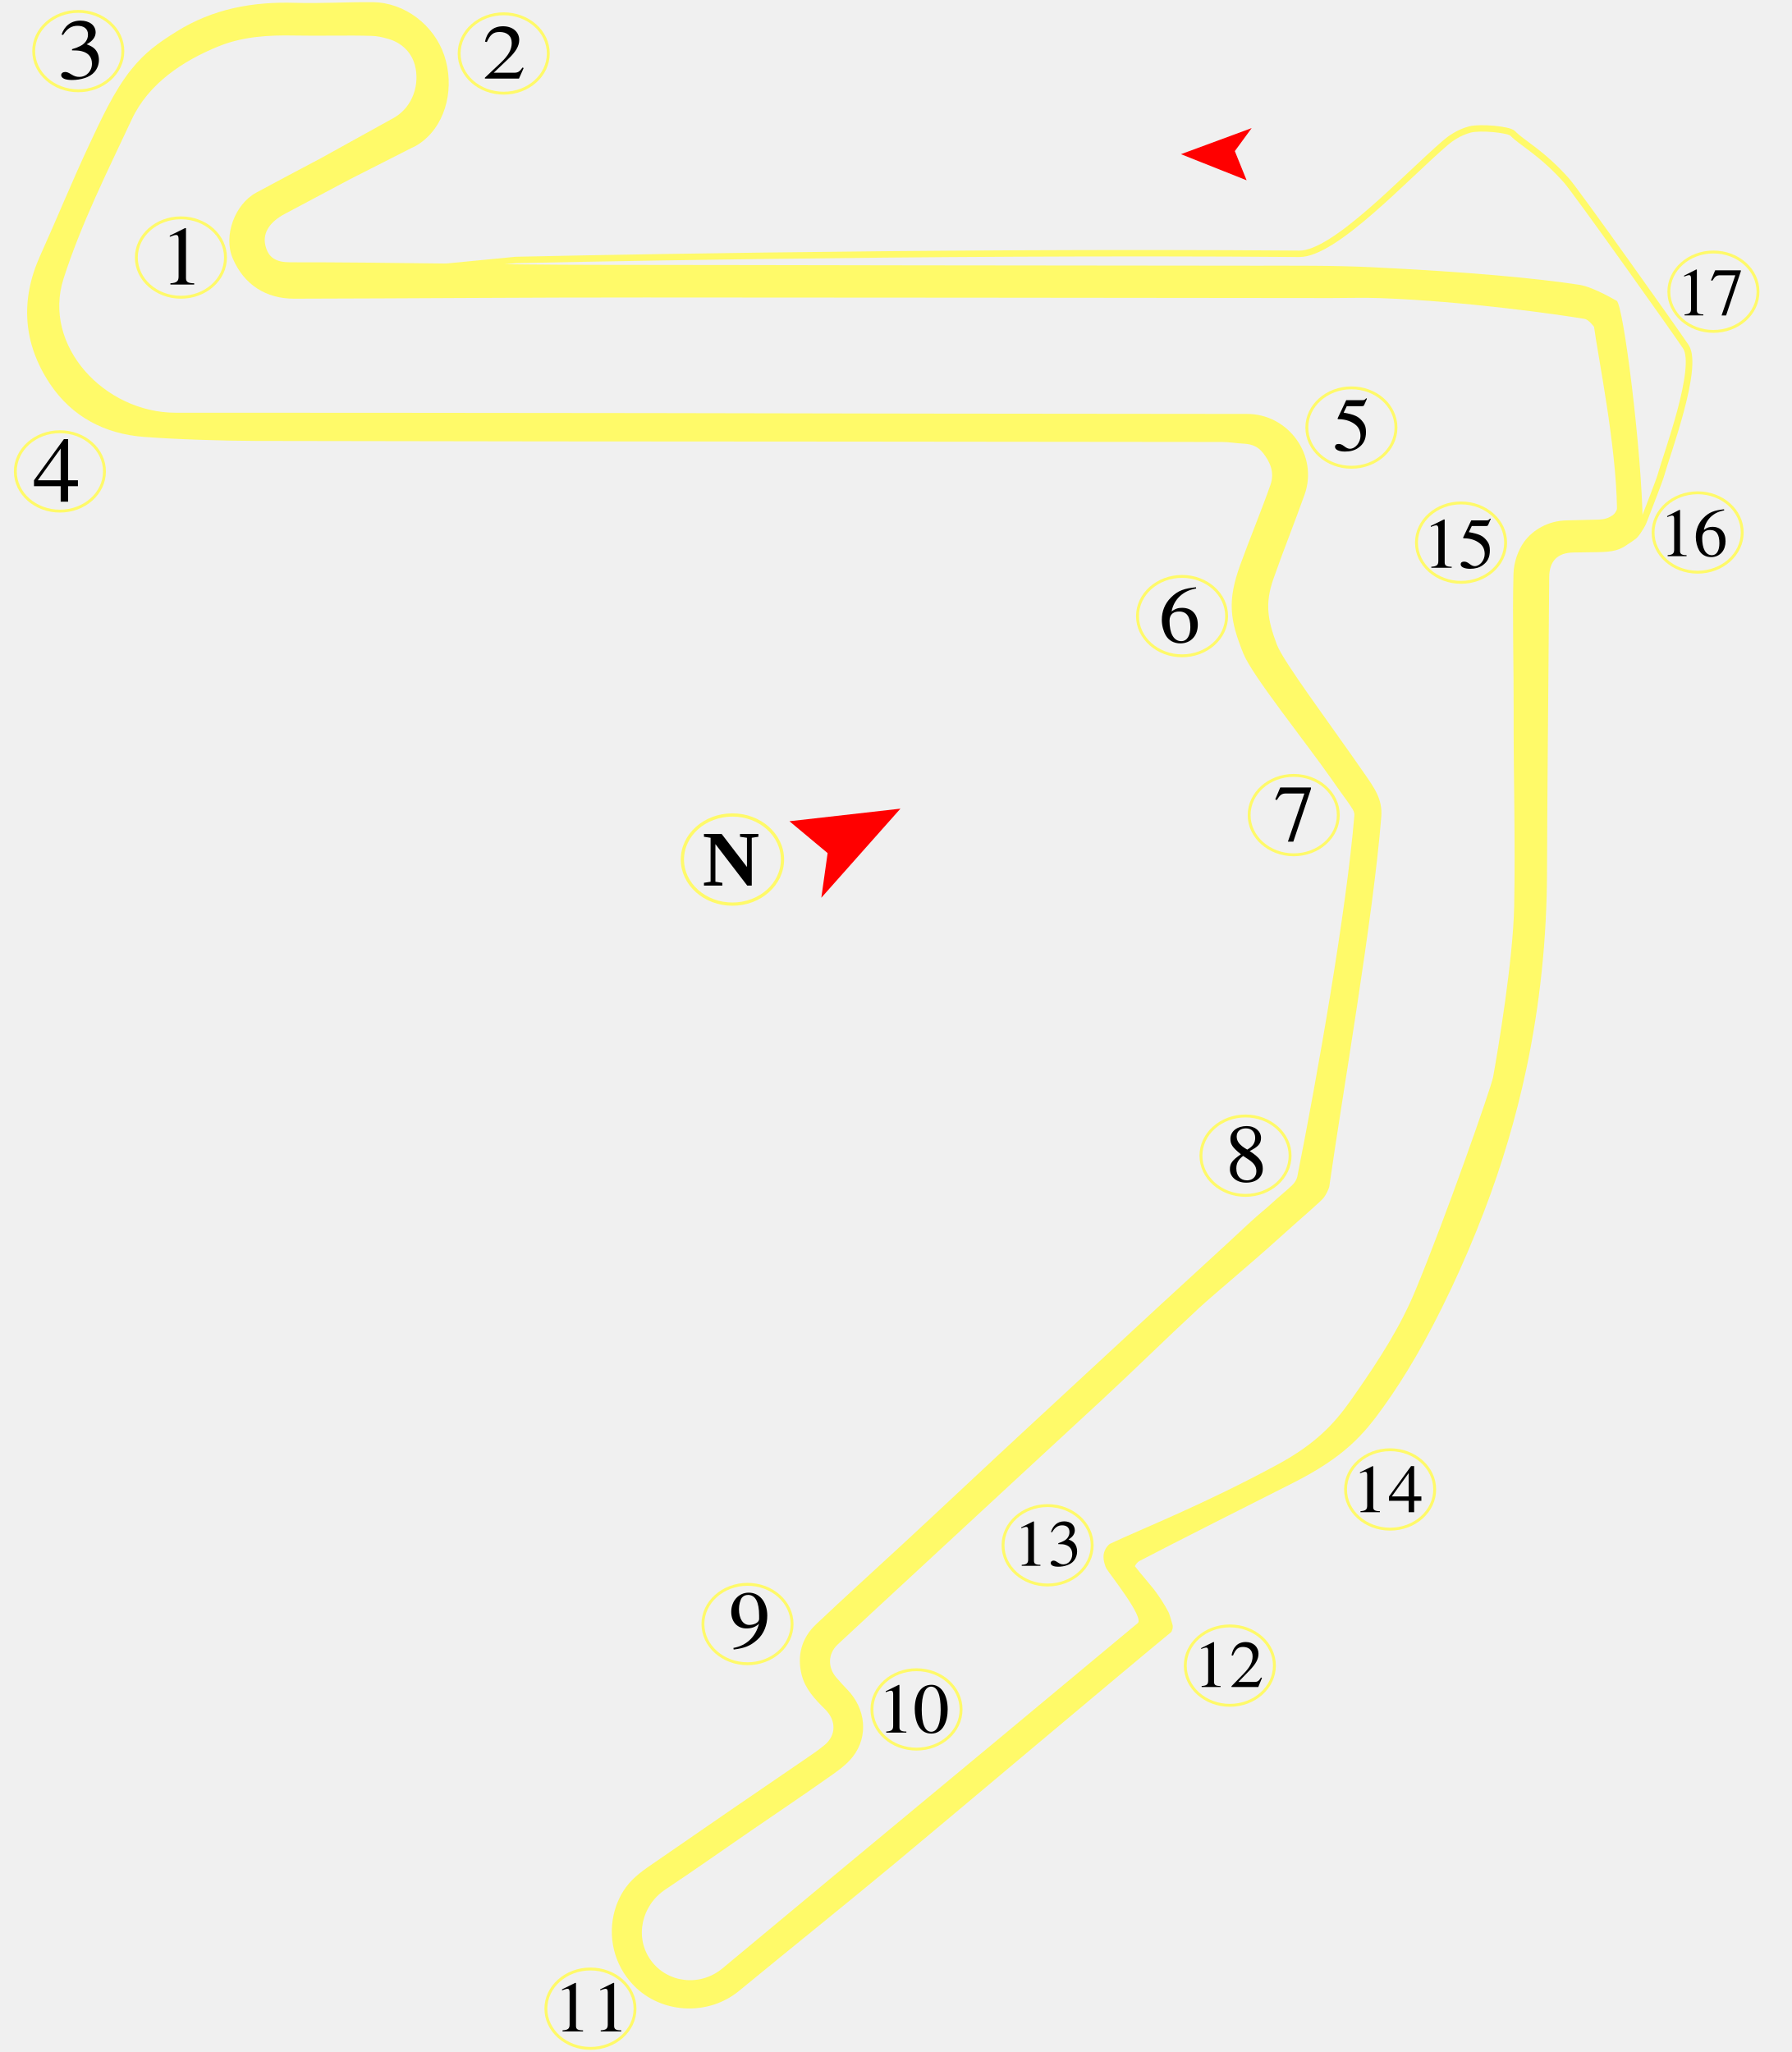
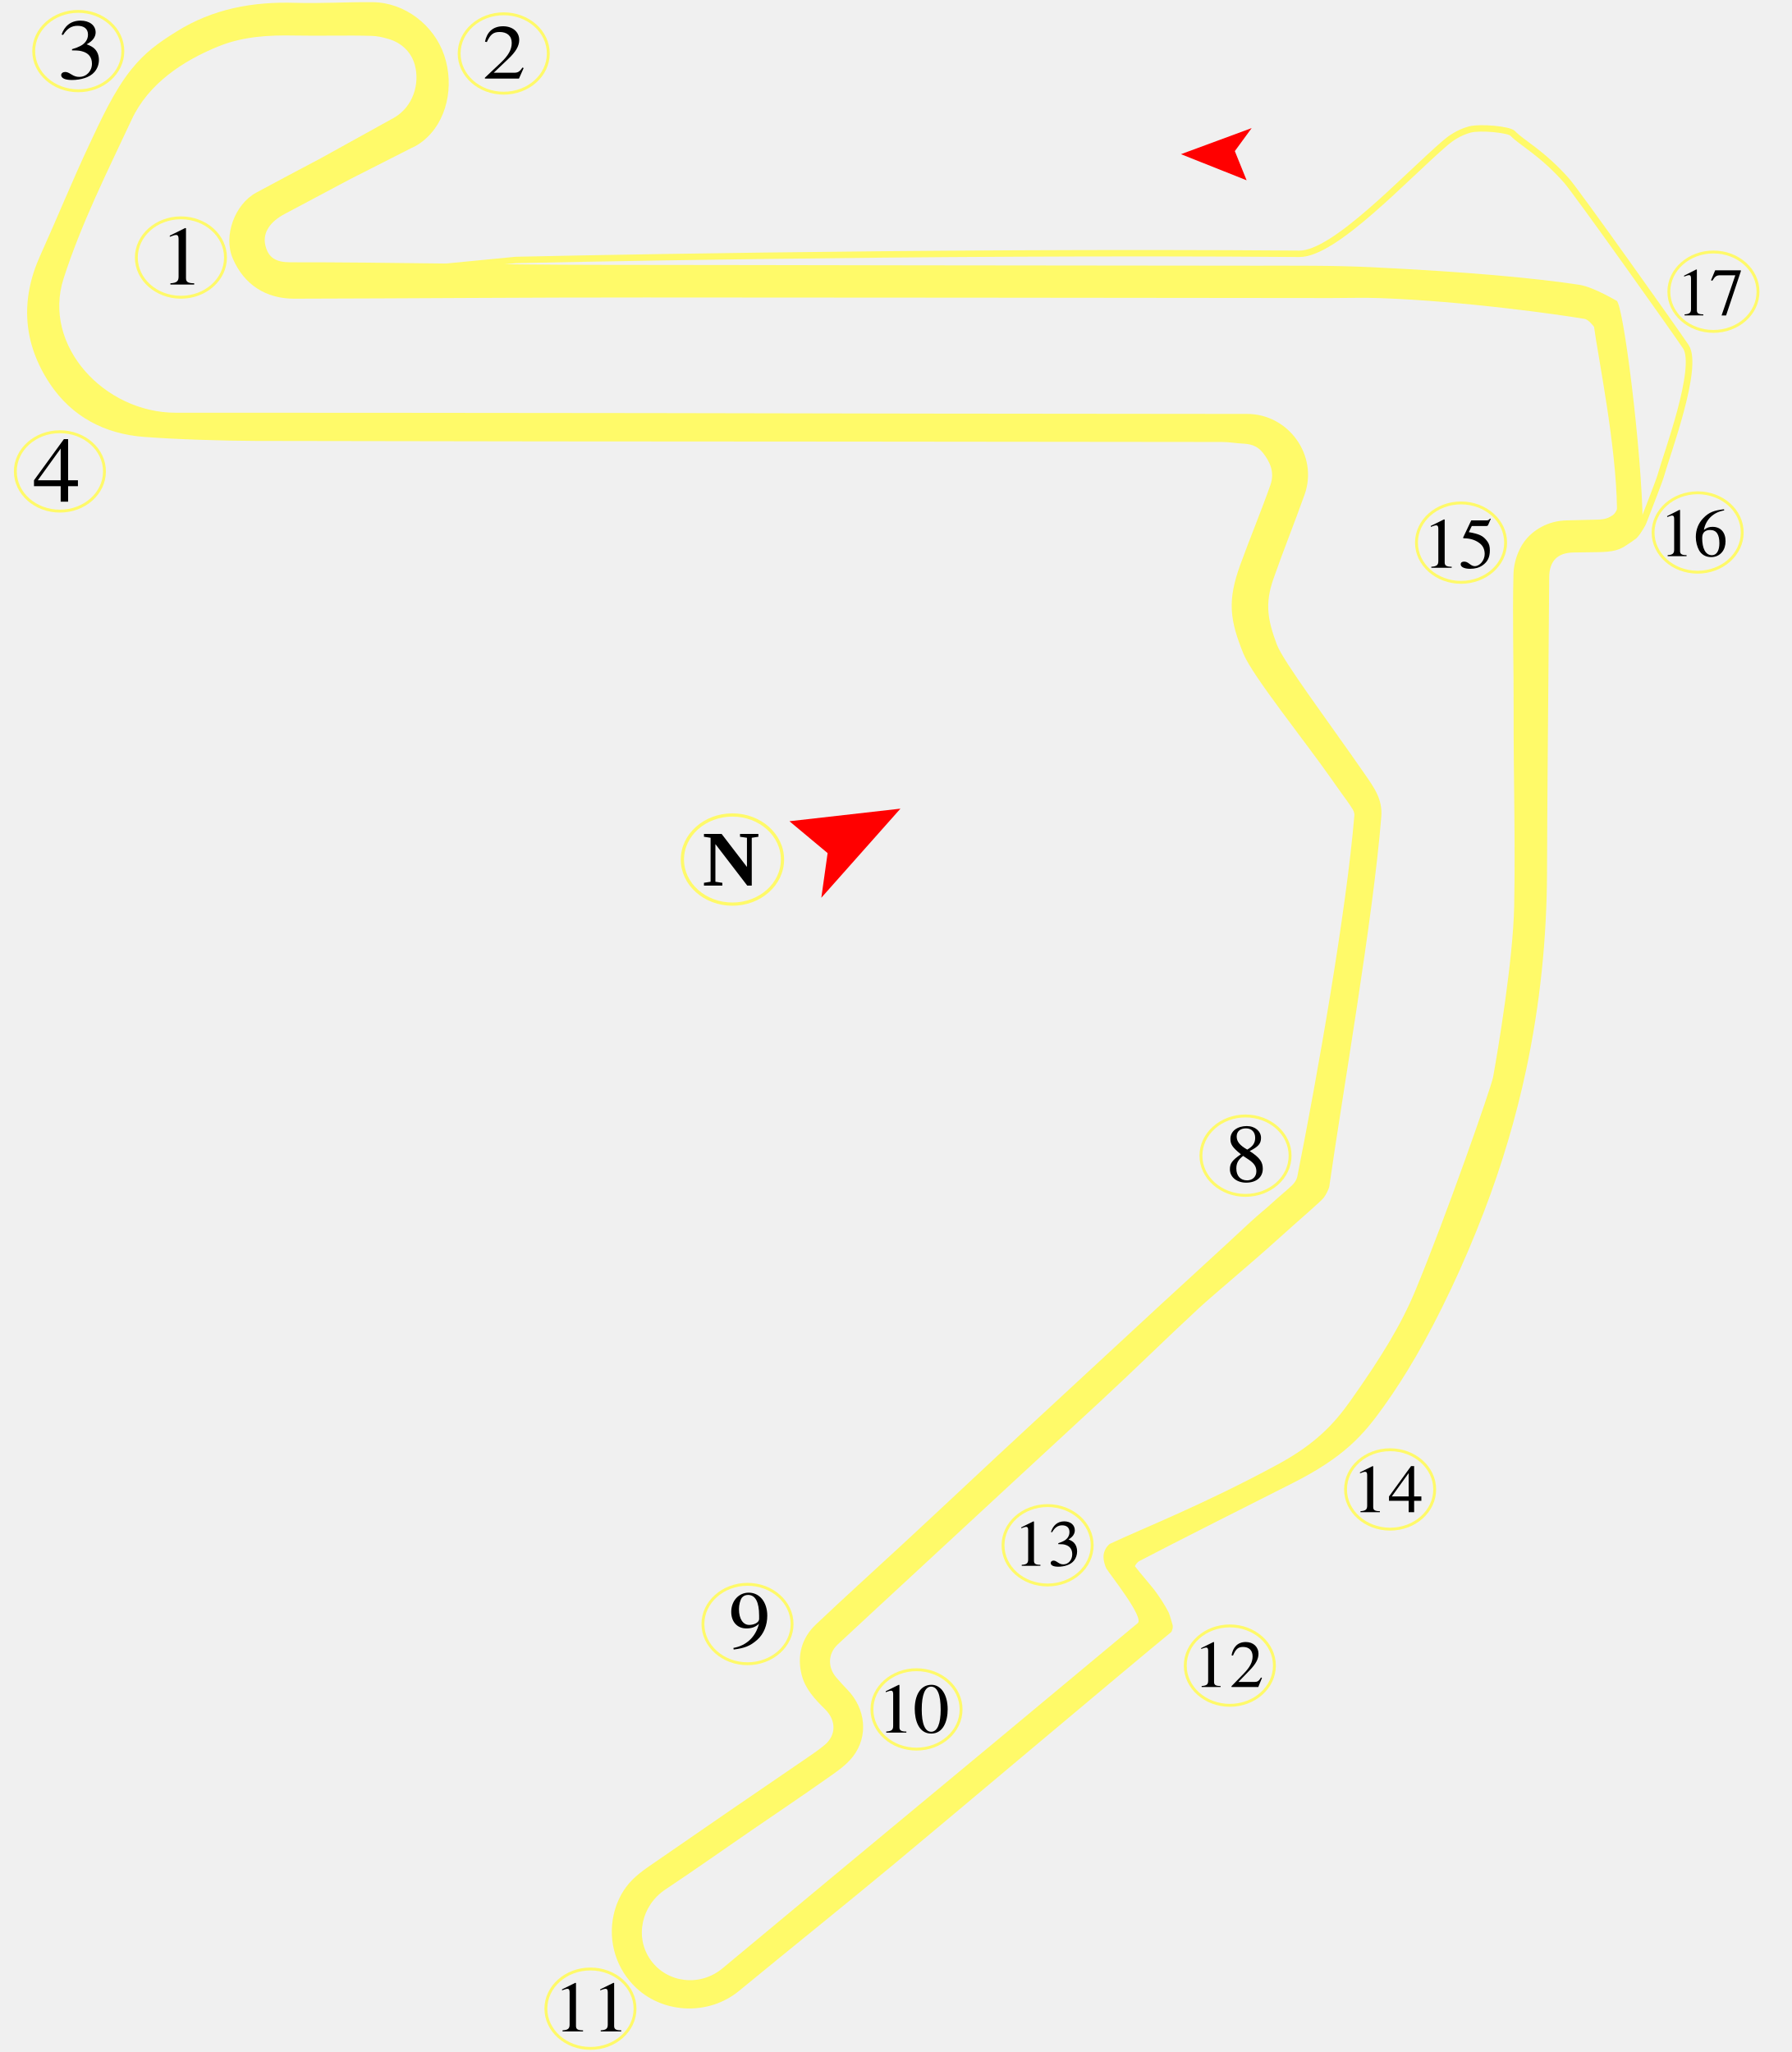
<svg xmlns="http://www.w3.org/2000/svg" width="230.373mm" height="263.863mm" viewBox="0 0 230.373 263.863" version="1.1" id="svg1" xml:space="preserve">
  <defs id="defs1" />
  <g id="layer1" transform="translate(58.30594,94.57387)">
    <g id="g3" transform="translate(-28.30908,3.877959)">
      <path style="font-size:15.184px;font-family:STIX;stroke-width:0.254" d="m -5.187,-62.426 v -0.164 c -0.818,0 -1.036,-0.196 -1.036,-0.666 v -6.513 l -0.098,-0.033 -1.953,0.993 v 0.153 l 0.295,-0.109 c 0.196,-0.076 0.382,-0.131 0.491,-0.131 0.229,0 0.327,0.164 0.327,0.535 v 4.899 c 0,0.6 -0.229,0.829 -1.036,0.873 v 0.164 z" id="path2" transform="matrix(1.015067,0,0,0.9851566,0.2338607,-0.3661521)" />
      <ellipse style="fill:none;stroke:#fffa69;stroke-width:0.371;stroke-dasharray:none" id="path18" cx="-6.735" cy="-65.336" rx="5.731" ry="5.105" />
    </g>
    <ellipse style="fill:none;stroke:#fffa69;stroke-width:0.371;stroke-dasharray:none" id="ellipse19" cx="-48.241" cy="-88.006" rx="5.731" ry="5.105" />
-     <g id="g1" transform="translate(17.58633,-9.167345)">
-       <path style="font-size:15.184px;font-family:STIX;stroke-width:0.231" d="m 98.145,-34.277 -0.089,-0.069 c -0.159,0.208 -0.248,0.258 -0.476,0.258 h -2.055 l -1.082,2.352 c 0,0 -0.01,0.03 -0.01,0.05 0,0.06 0.03,0.079 0.119,0.079 0.953,0 1.648,0.318 2.114,0.695 0.447,0.357 0.665,0.854 0.665,1.489 0,0.854 -0.645,1.677 -1.34,1.677 -0.199,0 -0.427,-0.089 -0.705,-0.318 -0.318,-0.258 -0.506,-0.308 -0.734,-0.308 -0.278,0 -0.447,0.129 -0.447,0.377 0,0.377 0.516,0.615 1.261,0.615 0.675,0 1.221,-0.149 1.687,-0.486 0.675,-0.496 0.973,-1.112 0.973,-2.065 0,-0.526 -0.089,-0.903 -0.347,-1.261 -0.566,-0.784 -1.062,-1.002 -2.481,-1.27 l 0.397,-0.844 h 1.926 c 0.159,0 0.238,-0.06 0.268,-0.129 z" id="path5" transform="matrix(1.015067,0,0,0.9851566,0.2338607,-0.3661521)" />
-       <ellipse style="fill:none;stroke:#fffa69;stroke-width:0.371;stroke-dasharray:none" id="ellipse21" cx="97.864" cy="-30.428" rx="5.731" ry="5.105" />
-     </g>
-     <g id="g2" transform="translate(-17.94627,0.7002057)">
-       <path style="font-size:15.184px;font-family:STIX;stroke-width:0.244" d="m 111.498,-19.688 c -1.449,0.158 -2.279,0.41 -3.182,1.355 -0.746,0.767 -1.145,1.764 -1.145,2.898 0,0.735 0.2,1.481 0.494,2.016 0.368,0.672 1.029,1.061 1.859,1.061 0.693,0 1.281,-0.284 1.67,-0.767 0.347,-0.42 0.536,-1.008 0.536,-1.68 0,-1.355 -0.756,-2.195 -1.985,-2.195 -0.462,0 -0.819,0.074 -1.334,0.473 0.284,-1.586 1.46,-2.72 3.108,-2.993 z m -0.714,5.208 c 0,1.071 -0.389,1.827 -1.145,1.827 -0.987,0 -1.491,-1.05 -1.491,-2.646 0,-0.966 0.62,-1.218 1.218,-1.218 0.977,0 1.418,0.693 1.418,2.037 z" id="path6" transform="matrix(1.015067,0,0,0.9851566,0.2338607,-0.3661521)" />
-       <ellipse style="fill:none;stroke:#fffa69;stroke-width:0.371;stroke-dasharray:none" id="ellipse22" cx="111.623" cy="-16.05" rx="5.731" ry="5.105" />
-     </g>
    <g id="g35" transform="translate(-1.852083,-26.45833)">
      <g id="g36">
        <g id="g41" transform="translate(-2.645833,3.241146)">
-           <g id="g59" transform="translate(-1.870887,2.80633)">
-             <g id="g8">
-               <path style="font-size:15.184px;font-family:STIX;stroke-width:0.245" d="m 114.66,28.048 v -0.169 h -3.893 l -0.633,1.551 0.19,0.095 c 0.443,-0.717 0.622,-0.865 1.234,-0.865 h 2.268 l -2.089,6.288 h 0.686 z" id="path7" transform="matrix(1.015067,0,0,0.9851566,0.2338607,-0.3661521)" />
-               <ellipse style="fill:none;stroke:#fffa69;stroke-width:0.371;stroke-dasharray:none" id="ellipse23" cx="114.401" cy="30.649" rx="5.731" ry="5.105" />
-             </g>
-           </g>
+           <g id="g59" transform="translate(-1.870887,2.80633)" />
        </g>
      </g>
    </g>
    <g id="g37" transform="translate(86.91563,-71.70208)">
      <g id="g42" transform="translate(-4.490128,10.66405)">
        <g id="g60" transform="translate(-3.180507,1.870887)">
          <g id="g9" transform="translate(-17.19792)">
            <path style="font-size:15.184px;font-family:STIX;stroke-width:0.249" d="m 42.009,114.886 c 0,-0.844 -0.348,-1.413 -1.684,-2.278 1.076,-0.559 1.456,-0.917 1.456,-1.708 0,-0.823 -0.75,-1.508 -1.825,-1.508 -1.206,0 -2.108,0.633 -2.108,1.645 0,0.685 0.228,1.086 1.347,1.983 -1.163,0.791 -1.413,1.202 -1.413,1.93 0,0.991 0.858,1.719 2.086,1.719 1.304,0 2.141,-0.696 2.141,-1.782 z m -0.978,-3.986 c 0,0.654 -0.283,1.097 -1.021,1.519 -0.956,-0.548 -1.358,-1.033 -1.358,-1.687 0,-0.654 0.467,-1.044 1.195,-1.044 0.739,0 1.184,0.485 1.184,1.213 z m -0.913,2.752 c 0.739,0.485 1.065,0.907 1.065,1.561 0,0.685 -0.489,1.16 -1.195,1.16 -0.826,0 -1.38,-0.548 -1.38,-1.519 0,-0.685 0.228,-1.118 0.869,-1.624 z" id="path8" />
            <ellipse style="fill:none;stroke:#fffa69;stroke-width:0.371;stroke-dasharray:none" id="ellipse24" cx="39.788" cy="113.199" rx="5.731" ry="5.105" />
          </g>
        </g>
      </g>
    </g>
    <g id="g38" transform="translate(-20.50521,-9.525)">
      <path style="font-size:15.184px;font-family:STIX;stroke-width:0.247" d="m 55.461,129.35 c 1.383,-0.192 2.075,-0.447 2.98,-1.266 0.851,-0.777 1.277,-1.937 1.277,-3.16 0,-0.894 -0.255,-1.66 -0.681,-2.192 -0.415,-0.511 -0.99,-0.809 -1.671,-0.809 -1.266,0 -2.213,1.075 -2.213,2.511 0,1.298 0.766,2.16 1.915,2.16 0.628,0 1.139,-0.16 1.596,-0.607 -0.426,1.745 -1.617,2.862 -3.235,3.15 z m 3.224,-4.012 c 0,0.564 -0.777,0.798 -1.245,0.798 -0.798,0 -1.309,-0.798 -1.309,-2.064 0,-0.575 0.16,-1.202 0.372,-1.49 0.181,-0.234 0.458,-0.362 0.777,-0.362 0.926,0 1.405,0.915 1.405,2.703 z" id="path9" transform="matrix(1.015067,0,0,0.9851566,0.2338607,-0.3661521)" />
      <ellipse style="fill:none;stroke:#fffa69;stroke-width:0.371;stroke-dasharray:none" id="ellipse25" cx="58.309" cy="123.782" rx="5.731" ry="5.105" />
    </g>
    <g id="g39" transform="translate(41.80417,-38.36458)">
      <path style="font-size:15.184px;font-family:STIX;stroke-width:0.215" d="m 15.951,169.464 v -0.138 c -0.692,0 -0.877,-0.166 -0.877,-0.563 v -5.51 l -0.083,-0.028 -1.652,0.84 v 0.129 l 0.249,-0.092 c 0.166,-0.065 0.323,-0.111 0.415,-0.111 0.194,0 0.277,0.138 0.277,0.452 v 4.144 c 0,0.508 -0.194,0.701 -0.877,0.738 v 0.138 z m 5.233,-3.046 c 0,-1.892 -0.84,-3.193 -2.049,-3.193 -1.486,0 -2.123,1.504 -2.123,3.138 0,1.514 0.508,3.23 2.086,3.23 1.504,0 2.086,-1.587 2.086,-3.175 z m -0.886,0.046 c 0,1.827 -0.415,2.889 -1.2,2.889 -0.794,0 -1.2,-1.052 -1.2,-2.926 0,-1.874 0.415,-2.963 1.181,-2.963 0.812,0 1.218,1.08 1.218,3 z" id="path10" transform="matrix(1.015067,0,0,0.9851566,0.2338607,-0.3661521)" />
      <ellipse style="fill:none;stroke:#fffa69;stroke-width:0.371;stroke-dasharray:none" id="ellipse26" cx="17.729" cy="163.602" rx="5.731" ry="5.105" />
    </g>
    <g id="g40" transform="translate(-94.67221,84.91795)">
      <path style="font-size:15.184px;font-family:STIX;stroke-width:0.218" d="m 109.446,83.327 v -0.141 c -0.704,0 -0.892,-0.169 -0.892,-0.572 v -5.603 l -0.085,-0.028 -1.68,0.854 v 0.131 l 0.253,-0.094 c 0.169,-0.066 0.328,-0.113 0.422,-0.113 0.197,0 0.282,0.141 0.282,0.46 v 4.214 c 0,0.516 -0.197,0.713 -0.892,0.751 v 0.141 z m 4.833,0 v -0.141 c -0.704,0 -0.892,-0.169 -0.892,-0.572 v -5.603 l -0.085,-0.028 -1.68,0.854 v 0.131 l 0.253,-0.094 c 0.169,-0.066 0.328,-0.113 0.422,-0.113 0.197,0 0.282,0.141 0.282,0.46 v 4.214 c 0,0.516 -0.197,0.713 -0.892,0.751 v 0.141 z" id="path11" transform="matrix(1.015067,0,0,0.9851566,0.2338607,-0.3661521)" />
      <ellipse style="fill:none;stroke:#fffa69;stroke-width:0.371;stroke-dasharray:none" id="ellipse27" cx="112.284" cy="78.803" rx="5.731" ry="5.105" />
    </g>
    <g id="g43" transform="translate(-32.82002,149.3385)">
      <g id="g57" transform="translate(3.554685,-5.61266)">
        <g id="g5" transform="translate(-2.513542,1.322917)">
          <path style="font-size:15.184px;font-family:STIX;stroke-width:0.202" d="m 130.407,-22.694 v -0.128 c -0.661,0 -0.837,-0.154 -0.837,-0.522 v -5.108 l -0.079,-0.026 -1.578,0.779 v 0.12 l 0.238,-0.086 c 0.159,-0.06 0.309,-0.103 0.397,-0.103 0.185,0 0.264,0.128 0.264,0.419 v 3.842 c 0,0.471 -0.185,0.65 -0.837,0.684 v 0.128 z m 5.325,-1.172 -0.123,-0.051 c -0.291,0.479 -0.476,0.573 -0.846,0.573 h -2.063 l 1.455,-1.506 c 0.785,-0.804 1.128,-1.446 1.128,-2.122 0,-0.847 -0.635,-1.506 -1.631,-1.506 -1.084,0 -1.649,0.702 -1.834,1.703 l 0.185,0.043 c 0.353,-0.838 0.661,-1.112 1.296,-1.112 0.749,0 1.225,0.428 1.225,1.206 0,0.727 -0.317,1.377 -1.146,2.225 l -1.569,1.617 v 0.103 h 3.447 z" id="path12" />
          <ellipse style="fill:none;stroke:#fffa69;stroke-width:0.371;stroke-dasharray:none" id="ellipse28" cx="131.599" cy="-25.443" rx="5.731" ry="5.105" />
        </g>
      </g>
    </g>
    <g id="g44" transform="translate(-86.56367,134.7344)">
      <g id="g58" transform="translate(1.852083,-3.571875)">
        <path style="font-size:15.184px;font-family:STIX;stroke-width:0.199" d="m 160.176,-24.394 v -0.127 c -0.653,0 -0.827,-0.152 -0.827,-0.515 v -5.043 l -0.078,-0.025 -1.558,0.769 v 0.118 l 0.235,-0.084 c 0.157,-0.059 0.305,-0.101 0.392,-0.101 0.183,0 0.261,0.127 0.261,0.414 v 3.792 c 0,0.465 -0.183,0.642 -0.827,0.676 v 0.127 z m 1.497,-4.308 c 0.357,-0.625 0.757,-0.895 1.297,-0.895 0.574,0 0.94,0.287 0.94,0.862 0,0.515 -0.278,0.895 -0.705,1.132 -0.174,0.101 -0.4,0.194 -0.731,0.304 v 0.118 c 0.496,0 0.696,0.025 0.888,0.084 0.601,0.169 0.905,0.583 0.905,1.225 0,0.718 -0.487,1.292 -1.131,1.292 -0.244,0 -0.426,-0.042 -0.748,-0.262 -0.244,-0.169 -0.383,-0.22 -0.531,-0.22 -0.2,0 -0.357,0.127 -0.357,0.304 0,0.304 0.339,0.481 0.975,0.481 0.775,0 1.601,-0.245 2.019,-0.786 0.252,-0.321 0.4,-0.735 0.4,-1.183 0,-0.439 -0.139,-0.828 -0.383,-1.09 -0.183,-0.186 -0.339,-0.287 -0.722,-0.448 0.583,-0.338 0.809,-0.76 0.809,-1.166 0,-0.693 -0.548,-1.157 -1.358,-1.157 -0.905,0 -1.453,0.566 -1.706,1.368 z" id="path13" />
        <ellipse style="fill:none;stroke:#fffa69;stroke-width:0.371;stroke-dasharray:none" id="ellipse29" cx="161.1" cy="-27.03" rx="5.731" ry="5.105" />
      </g>
    </g>
    <g id="g45" transform="translate(-52.99149,155.2019)">
      <g id="g56" transform="translate(9.541522,-8.980256)">
        <g id="g6" transform="translate(-1.852083,-0.396875)">
          <path style="font-size:15.184px;font-family:STIX;stroke-width:0.207" d="m 161.742,-46.27 v -0.133 c -0.667,0 -0.845,-0.16 -0.845,-0.543 v -5.31 l -0.08,-0.027 -1.592,0.809 v 0.125 l 0.24,-0.089 c 0.16,-0.062 0.311,-0.107 0.4,-0.107 0.187,0 0.267,0.133 0.267,0.436 v 3.993 c 0,0.489 -0.187,0.676 -0.845,0.712 v 0.133 z m 5.256,-1.485 v -0.569 h -0.916 v -3.958 h -0.391 l -2.793,3.958 v 0.569 h 2.49 v 1.485 h 0.694 v -1.485 z m -1.61,-0.569 h -2.135 l 2.135,-3.051 z" id="path14" transform="matrix(1.015067,0,0,0.9851566,0.2338607,-0.3661521)" />
          <ellipse style="fill:none;stroke:#fffa69;stroke-width:0.371;stroke-dasharray:none" id="ellipse30" cx="165.73" cy="-48.873" rx="5.731" ry="5.105" />
        </g>
      </g>
    </g>
    <g id="g46" transform="translate(-18.64923,51.28377)">
      <path style="font-size:15.184px;font-family:STIX;stroke-width:0.217" d="m 146.993,-72.845 v -0.138 c -0.712,0 -0.901,-0.166 -0.901,-0.562 v -5.498 l -0.085,-0.028 -1.699,0.838 v 0.129 l 0.256,-0.092 c 0.171,-0.064 0.332,-0.111 0.427,-0.111 0.199,0 0.285,0.138 0.285,0.451 v 4.135 c 0,0.507 -0.199,0.7 -0.901,0.737 v 0.138 z m 5.02,-6.272 -0.085,-0.064 c -0.152,0.193 -0.237,0.239 -0.456,0.239 h -1.964 l -1.034,2.183 c 0,0 -0.009,0.028 -0.009,0.046 0,0.055 0.028,0.074 0.114,0.074 0.911,0 1.575,0.295 2.021,0.645 0.427,0.332 0.636,0.792 0.636,1.381 0,0.792 -0.617,1.556 -1.281,1.556 -0.19,0 -0.408,-0.083 -0.674,-0.295 -0.304,-0.239 -0.484,-0.286 -0.702,-0.286 -0.266,0 -0.427,0.12 -0.427,0.35 0,0.35 0.493,0.571 1.205,0.571 0.645,0 1.167,-0.138 1.613,-0.451 0.645,-0.46 0.93,-1.031 0.93,-1.916 0,-0.488 -0.085,-0.838 -0.332,-1.17 -0.541,-0.728 -1.015,-0.93 -2.372,-1.179 l 0.38,-0.783 h 1.841 c 0.152,0 0.228,-0.055 0.256,-0.12 z" id="path15" />
      <ellipse style="fill:none;stroke:#fffa69;stroke-width:0.371;stroke-dasharray:none" id="ellipse31" cx="148.196" cy="-76.081" rx="5.731" ry="5.105" />
    </g>
    <g id="g4" transform="translate(11.97368,13.47039)">
      <g id="g47" transform="translate(28.04583,31.48542)">
        <g id="g48" transform="translate(-0.958141,-0.02269766)">
          <g id="g61" transform="translate(-0.396875,-1.984375)">
            <path style="font-size:15.169px;font-family:STIX;stroke-width:0.205" d="m 119.879,-66.007 v -0.132 c -0.661,0 -0.837,-0.159 -0.837,-0.537 v -5.259 l -0.079,-0.026 -1.577,0.802 v 0.123 l 0.238,-0.088 c 0.159,-0.062 0.308,-0.106 0.396,-0.106 0.185,0 0.264,0.132 0.264,0.432 v 3.955 c 0,0.484 -0.185,0.669 -0.837,0.705 v 0.132 z m 4.818,-6.025 c -1.216,0.132 -1.912,0.344 -2.669,1.136 -0.625,0.643 -0.96,1.48 -0.96,2.431 0,0.617 0.167,1.242 0.414,1.691 0.308,0.564 0.863,0.89 1.559,0.89 0.581,0 1.075,-0.238 1.401,-0.643 0.291,-0.352 0.449,-0.846 0.449,-1.409 0,-1.136 -0.634,-1.841 -1.665,-1.841 -0.388,0 -0.687,0.062 -1.119,0.396 0.238,-1.33 1.224,-2.282 2.607,-2.511 z m -0.599,4.369 c 0,0.899 -0.326,1.533 -0.96,1.533 -0.828,0 -1.251,-0.881 -1.251,-2.22 0,-0.81 0.52,-1.022 1.022,-1.022 0.819,0 1.189,0.581 1.189,1.709 z" id="text54" />
            <ellipse style="fill:none;stroke:#fffa69;stroke-width:0.371;stroke-dasharray:none" id="ellipse32" cx="121.304" cy="-69.051" rx="5.731" ry="5.105" />
          </g>
        </g>
        <g id="g55" transform="translate(0.6731135,-32.96957)">
          <g id="g7">
            <g id="g10" transform="matrix(1.04685,0,0,1.04685,-5.628209,3.426396)">
              <path style="font-size:15.184px;font-family:STIX;stroke-width:0.195" d="m 159.675,-39.196 v -0.132 h -3.147 l -0.512,1.217 0.154,0.074 c 0.358,-0.563 0.503,-0.679 0.998,-0.679 h 1.834 l -1.689,4.934 h 0.554 z" id="path56" transform="translate(-35.06052,-32.53535)" />
              <path style="font-size:15.169px;font-family:STIX;stroke-width:0.194" d="m 120.011,-66.325 v -0.125 c -0.626,0 -0.793,-0.15 -0.793,-0.509 v -4.981 l -0.075,-0.025 -1.493,0.759 v 0.117 l 0.225,-0.083 c 0.15,-0.058 0.292,-0.1 0.375,-0.1 0.175,0 0.25,0.125 0.25,0.409 v 3.746 c 0,0.459 -0.175,0.634 -0.793,0.667 v 0.125 z" id="path55" />
            </g>
            <ellipse style="fill:none;stroke:#fffa69;stroke-width:0.371;stroke-dasharray:none" id="ellipse55" cx="121.304" cy="-69.051" rx="5.731" ry="5.105" />
          </g>
        </g>
      </g>
    </g>
    <g id="g34" transform="matrix(1.914917,0,0,1.914917,-92.89046,-26.63857)">
      <path style="font-size:4.237px;fill:#ff0000;stroke:none;stroke-width:1.027;stroke-dasharray:none" d="m 77.123,19.48 -5.233,6.073 0.416,-3.043 -2.525,-2.172 z" id="path22" transform="matrix(1.015067,0,0,0.9851566,0.2338607,-0.3661521)" />
      <g id="g33" transform="matrix(0.5863315,0,0,0.5863315,1.79094,31.65331)">
        <path style="font-weight:bold;font-size:9.033px;font-family:'Nimbus Roman No9 L';-inkscape-font-specification:'Nimbus Roman No9 L Bold';stroke-width:2.266" d="m 113.285,-18.544 -0.794,-0.115 v -0.322 h 2.104 v 0.322 l -0.759,0.115 v 5.478 h -0.516 l -3.648,-4.755 v 4.314 l 0.794,0.119 v 0.322 h -2.104 v -0.322 l 0.759,-0.119 v -5.037 l -0.759,-0.115 v -0.322 h 2.025 l 2.898,3.78 z" id="text33" />
        <ellipse style="fill:none;stroke:#fffa69;stroke-width:0.371;stroke-dasharray:none" id="ellipse33" cx="111.623" cy="-16.05" rx="5.731" ry="5.105" />
      </g>
    </g>
    <g id="layer1-5" transform="translate(-193.3339,-234.0117)" />
    <g id="text20" style="font-size:4.237px;stroke-width:0.353" transform="matrix(1.015067,0,0,0.9851566,0.2338608,-0.3661525)">
      <path style="font-size:15.184px;font-family:STIX;stroke-width:0.273" d="m -49.675,-91.07 c 0.502,-0.831 1.066,-1.19 1.826,-1.19 0.809,0 1.323,0.382 1.323,1.145 0,0.685 -0.392,1.19 -0.993,1.505 -0.245,0.135 -0.564,0.258 -1.029,0.404 v 0.157 c 0.699,0 0.98,0.034 1.25,0.112 0.846,0.225 1.274,0.775 1.274,1.628 0,0.954 -0.686,1.718 -1.593,1.718 -0.343,0 -0.6,-0.056 -1.054,-0.348 -0.343,-0.225 -0.539,-0.292 -0.748,-0.292 -0.282,0 -0.502,0.168 -0.502,0.404 0,0.404 0.478,0.64 1.373,0.64 1.091,0 2.255,-0.326 2.843,-1.044 0.355,-0.427 0.564,-0.977 0.564,-1.572 0,-0.584 -0.196,-1.1 -0.539,-1.448 -0.257,-0.247 -0.478,-0.382 -1.017,-0.595 0.821,-0.449 1.14,-1.011 1.14,-1.55 0,-0.921 -0.772,-1.538 -1.912,-1.538 -1.274,0 -2.047,0.752 -2.402,1.819 z" id="path16" />
      <g id="g11" transform="translate(-0.65164,1.342849)">
        <ellipse style="fill:none;stroke:#fffa69;stroke-width:0.371;stroke-dasharray:none" id="ellipse18" cx="7.121" cy="-89.019" rx="5.731" ry="5.105" transform="matrix(0.9851566,0,0,1.015067,-0.2303888,0.3716689)" />
        <path style="font-size:15.184px;font-family:STIX;stroke-width:0.246" d="m 9.31,-88.093 -0.154,-0.061 c -0.364,0.566 -0.596,0.677 -1.059,0.677 H 5.516 l 1.82,-1.779 c 0.982,-0.95 1.412,-1.708 1.412,-2.507 0,-1.001 -0.794,-1.779 -2.041,-1.779 -1.357,0 -2.063,0.829 -2.294,2.011 l 0.232,0.051 c 0.441,-0.991 0.827,-1.314 1.622,-1.314 0.938,0 1.533,0.505 1.533,1.425 0,0.859 -0.397,1.627 -1.434,2.628 l -1.964,1.91 v 0.121 h 4.313 z" id="path3" />
      </g>
      <g id="g12" transform="translate(1.30328,4.297117)">
        <ellipse style="fill:none;stroke:#fffa69;stroke-width:0.371;stroke-dasharray:none" id="ellipse20" cx="-51.927" cy="-38.188" rx="5.731" ry="5.105" transform="matrix(0.9851566,0,0,1.015067,-0.2303888,0.3716689)" />
        <path style="font-size:15.184px;font-family:STIX;stroke-width:0.281" d="m -49.103,-36.462 v -0.773 h -1.244 v -5.373 h -0.531 l -3.791,5.373 v 0.773 h 3.381 v 2.016 h 0.942 v -2.016 z m -2.185,-0.773 h -2.898 l 2.898,-4.142 z" id="path4" />
      </g>
      <path style="fill:#ff0000;stroke:none;stroke-width:1.245;stroke-dasharray:none" d="m 91.915,-75.502 8.958,-3.407 -2.133,3.006 1.493,3.808 z" id="path21" />
      <path style="font-size:4.237px;fill:none;stroke:#fffa69;stroke-width:0.837;stroke-dasharray:none" d="m 149.77,-26.281 c 0,0 0.511,-0.649 0.787,-1.426 0.372,-1.047 1.983,-5.188 2.184,-6.003 0.64,-2.429 4.848,-13.984 3.125,-16.664 -1.22,-1.897 -13.863,-20.237 -15.108,-21.682 -3.172,-3.68 -5.716,-4.948 -6.813,-6.156 -0.473,-0.521 -4.134,-0.867 -5.43,-0.514 -1.45,0.394 -2.546,1.242 -3.097,1.729 -5.046,4.464 -14.032,14.534 -18.501,14.498 -48.575,-0.391 -99.25,0.804 -99.25,0.804 l -30.817,3.084 132.038,0.19 9.054,0.291 27.563,3.109 z" id="path20" />
    </g>
    <path id="path1" d="m -7.644,-79.433 c 2.471,-1.427 3.334,-4.38 2.671,-6.801 -0.468,-1.71 -1.793,-2.882 -3.409,-3.34 -0.836,-0.237 -1.375,-0.362 -2.157,-0.387 -2.941,-0.094 -6.631,0.023 -9.945,-0.044 -3.31,-0.066 -6.585,0.124 -9.683,1.374 -4.68,1.889 -9.068,4.85 -11.197,9.41 -3.029,6.489 -6.492,13.367 -8.771,20.479 -2.755,8.599 5.226,17.239 14.425,17.242 8.596,0.003 17.192,7.59e-4 25.788,0.007 11.883,0.009 23.765,0.019 35.648,0.037 11.56,0.017 23.121,0.049 34.681,0.065 13.878,0.019 27.755,0.027 41.632,0.042 5.345,0.006 9.181,5.362 7.39,10.38 -1.293,3.623 -2.734,7.194 -4.003,10.825 -1.125,3.219 -0.74,5.297 0.449,8.479 0.797,2.133 6.832,10.185 11.194,16.487 1.298,1.876 2.405,3.34 2.223,5.63 -1.037,12.999 -5.019,35.832 -6.694,47.602 -0.12,0.38 -0.399,0.995 -0.728,1.408 -0.418,0.525 -2.885,2.609 -5.971,5.397 -3.659,3.305 -8.135,7.003 -10.001,8.73 -4.382,4.053 -8.236,7.877 -12.615,11.933 -3.629,3.361 -7.267,6.713 -10.897,10.072 -4.402,4.073 -8.802,8.149 -13.202,12.224 -3.262,3.021 -6.533,6.033 -9.782,9.068 -1.264,1.181 -1.313,2.944 -0.168,4.265 0.46,0.531 0.934,1.053 1.422,1.559 2.337,2.422 2.739,5.961 0.695,8.6 -0.921,1.19 -2.289,2.068 -3.547,2.956 -3.182,2.247 -6.418,4.415 -9.629,6.621 -3.645,2.504 -7.255,5.059 -10.936,7.509 -3.087,2.055 -3.983,6.175 -1.863,9.102 2.125,2.934 6.327,3.426 9.197,1.048 4.661,-3.862 9.303,-7.746 13.959,-11.614 7.131,-5.925 14.266,-11.846 21.401,-17.766 1.315,-1.092 17.439,-14.514 18.046,-15.027 0.852,-0.719 -3.489,-6.139 -4.024,-7.006 -0.12,-0.194 -0.448,-1.078 -0.369,-1.745 0.093,-0.782 0.623,-1.353 0.875,-1.472 4.049,-1.915 11.948,-4.997 21.511,-10.177 4.833,-2.618 7.235,-5.198 9.308,-8.121 4.088,-5.766 6.599,-9.929 8.371,-14.192 3.954,-9.513 9.786,-26.21 10.023,-27.527 0.586,-3.258 2.564,-14.937 2.704,-21.962 0.167,-8.418 -0.095,-16.621 -0.069,-25.042 0.018,-5.78 -0.169,-11.951 -0.021,-17.678 0.036,-1.399 0.555,-3.005 1.382,-4.134 1.134,-1.549 3.103,-2.694 5.443,-2.741 1.29,-0.026 2.756,-0.066 4.046,-0.1 1.072,-0.029 1.495,-0.31 1.905,-0.581 0.208,-0.138 0.537,-0.579 0.533,-0.87 -0.107,-8.145 -2.446,-19.56 -2.948,-23.327 0,0 -0.655,-0.936 -1.233,-1.034 -3.329,-0.566 -15.377,-2.268 -26.193,-2.669 -2.14,-0.079 -4.284,-0.007 -6.426,-0.009 -15.316,-0.017 -30.632,-0.035 -45.948,-0.048 -14.053,-0.011 -28.105,-0.013 -42.158,-0.025 -14.377,-0.013 -30.813,0.127 -45.19,0.153 -3.59,0.006 -6.436,-1.777 -7.888,-5.192 -1.228,-2.886 0.262,-6.937 3.009,-8.433 2.763,-1.504 5.552,-2.96 8.33,-4.437 m 3.718,2.715 c -2.854,1.518 -5.525,2.945 -8.382,4.459 -1.729,0.916 -2.887,2.302 -2.473,4.04 0.375,1.571 1.335,2.171 3.189,2.169 12.528,-0.016 27.115,0.328 39.643,0.332 13.585,0.004 27.17,0.042 40.755,0.06 14.553,0.019 29.106,0.036 43.659,0.047 4.987,0.004 10.015,-0.047 15,0.194 12.612,0.61 21.192,1.42 26.712,2.265 1.857,0.284 4.992,2.198 4.77,2.043 0.873,0.404 3.245,19.361 3.364,28.67 0.02,1.588 -1.21,2.15 -1.924,2.655 -0.977,0.69 -1.739,0.985 -3.89,1.007 -1.027,0.011 -2.054,0.03 -3.082,0.044 -2.053,0.03 -3.107,1.084 -3.129,3.165 -0.036,3.491 -0.059,6.983 -0.085,10.475 -0.069,9.154 -0.167,18.307 -0.196,27.461 -0.027,8.544 -0.897,16.992 -2.669,25.348 -1.322,6.23 -3.152,12.351 -5.413,18.258 -1.291,3.373 -2.671,6.634 -4.233,9.936 -3.261,6.895 -6.004,11.412 -8.646,15.123 -2.608,3.664 -5.091,6.546 -11.745,9.9 -4.586,2.312 -15.18,7.653 -19.722,10.029 -0.227,0.119 -0.474,0.462 -0.564,0.66 0,0 0.984,1.237 2.061,2.503 0.897,1.055 1.793,2.463 2.29,3.452 0.1,0.199 0.346,1.064 0.491,1.565 0.102,0.352 -0.072,0.867 -0.194,0.967 -4.955,4.05 -28.443,23.859 -35.598,29.802 -6.48,5.382 -13.442,10.966 -19.946,16.319 -3.836,3.158 -9.603,2.967 -13.179,-0.348 -2.642,-2.45 -3.681,-6.056 -2.948,-9.4 0.277,-1.263 0.793,-2.491 1.598,-3.592 1.014,-1.385 2.427,-2.316 3.806,-3.263 3.284,-2.253 6.416,-4.429 9.699,-6.684 3.21,-2.206 6.604,-4.505 9.814,-6.711 0.771,-0.53 1.474,-1.012 2.195,-1.606 1.543,-1.271 1.522,-3.184 0.081,-4.61 -1.306,-1.292 -2.543,-2.586 -3.009,-4.415 -0.627,-2.459 -0.008,-4.752 1.817,-6.48 3.675,-3.481 7.468,-6.912 11.184,-10.349 5.498,-5.086 10.661,-9.97 16.161,-15.054 5.887,-5.441 11.155,-10.334 17.042,-15.774 3.424,-3.164 8.174,-7.478 11.479,-10.575 0.935,-0.876 2.112,-1.805 2.901,-2.544 0.704,-0.66 1.745,-1.489 2.471,-2.192 0.133,-0.129 0.242,-0.259 0.332,-0.386 0.202,-0.287 0.301,-0.554 0.338,-0.739 2.515,-12.577 6.326,-34.187 7.335,-46.44 0.03,-0.369 -0.149,-0.682 -0.363,-1.011 -0.169,-0.259 -0.348,-0.534 -0.55,-0.809 -0.667,-0.908 -1.369,-1.907 -2.058,-2.891 -3.379,-4.825 -10.127,-13.223 -11.277,-16.04 -1.805,-4.421 -2.079,-6.905 -0.419,-11.473 1.273,-3.506 2.634,-6.75 3.877,-10.266 0.6,-1.697 -0.142,-3.063 -0.935,-4.088 -0.549,-0.711 -1.276,-1.162 -2.521,-1.218 -1.113,-0.05 -1.733,-0.215 -2.848,-0.216 -15.785,-0.017 -31.57,-0.037 -47.355,-0.05 -13.086,-0.012 -26.172,-0.012 -39.257,-0.026 -12.527,-0.013 -25.055,-0.031 -37.582,-0.06 -4.107,-0.009 -10.289,-0.204 -14.373,-0.519 -4.996,-0.385 -9.226,-2.587 -12.043,-6.81 -3.477,-5.212 -3.843,-10.801 -1.26,-16.51 2.117,-4.679 4.128,-9.634 6.313,-14.279 1.469,-3.122 3.184,-6.91 5.413,-9.668 1.766,-2.185 3.415,-3.367 5.801,-4.858 4.678,-2.923 9.8,-3.857 15.241,-3.689 3.337,0.104 6.683,-0.121 10.023,-0.081 4.066,0.049 7.844,2.934 9.158,6.846 1.315,3.916 0.373,8.573 -2.792,11.049 -0.366,0.286 -0.804,0.59 -1.384,0.832" style="fill:#fffa69;fill-opacity:1;fill-rule:nonzero;stroke:none;stroke-width:0.353" />
    <g id="g20">
      <g id="g13">
        <path id="path33" d="m 93.909,-50.199 c 0.866,0 1.731,0 2.597,0" style="fill:#ffffff;fill-opacity:1;fill-rule:nonzero;stroke:none;stroke-width:0.353" />
      </g>
    </g>
  </g>
</svg>
